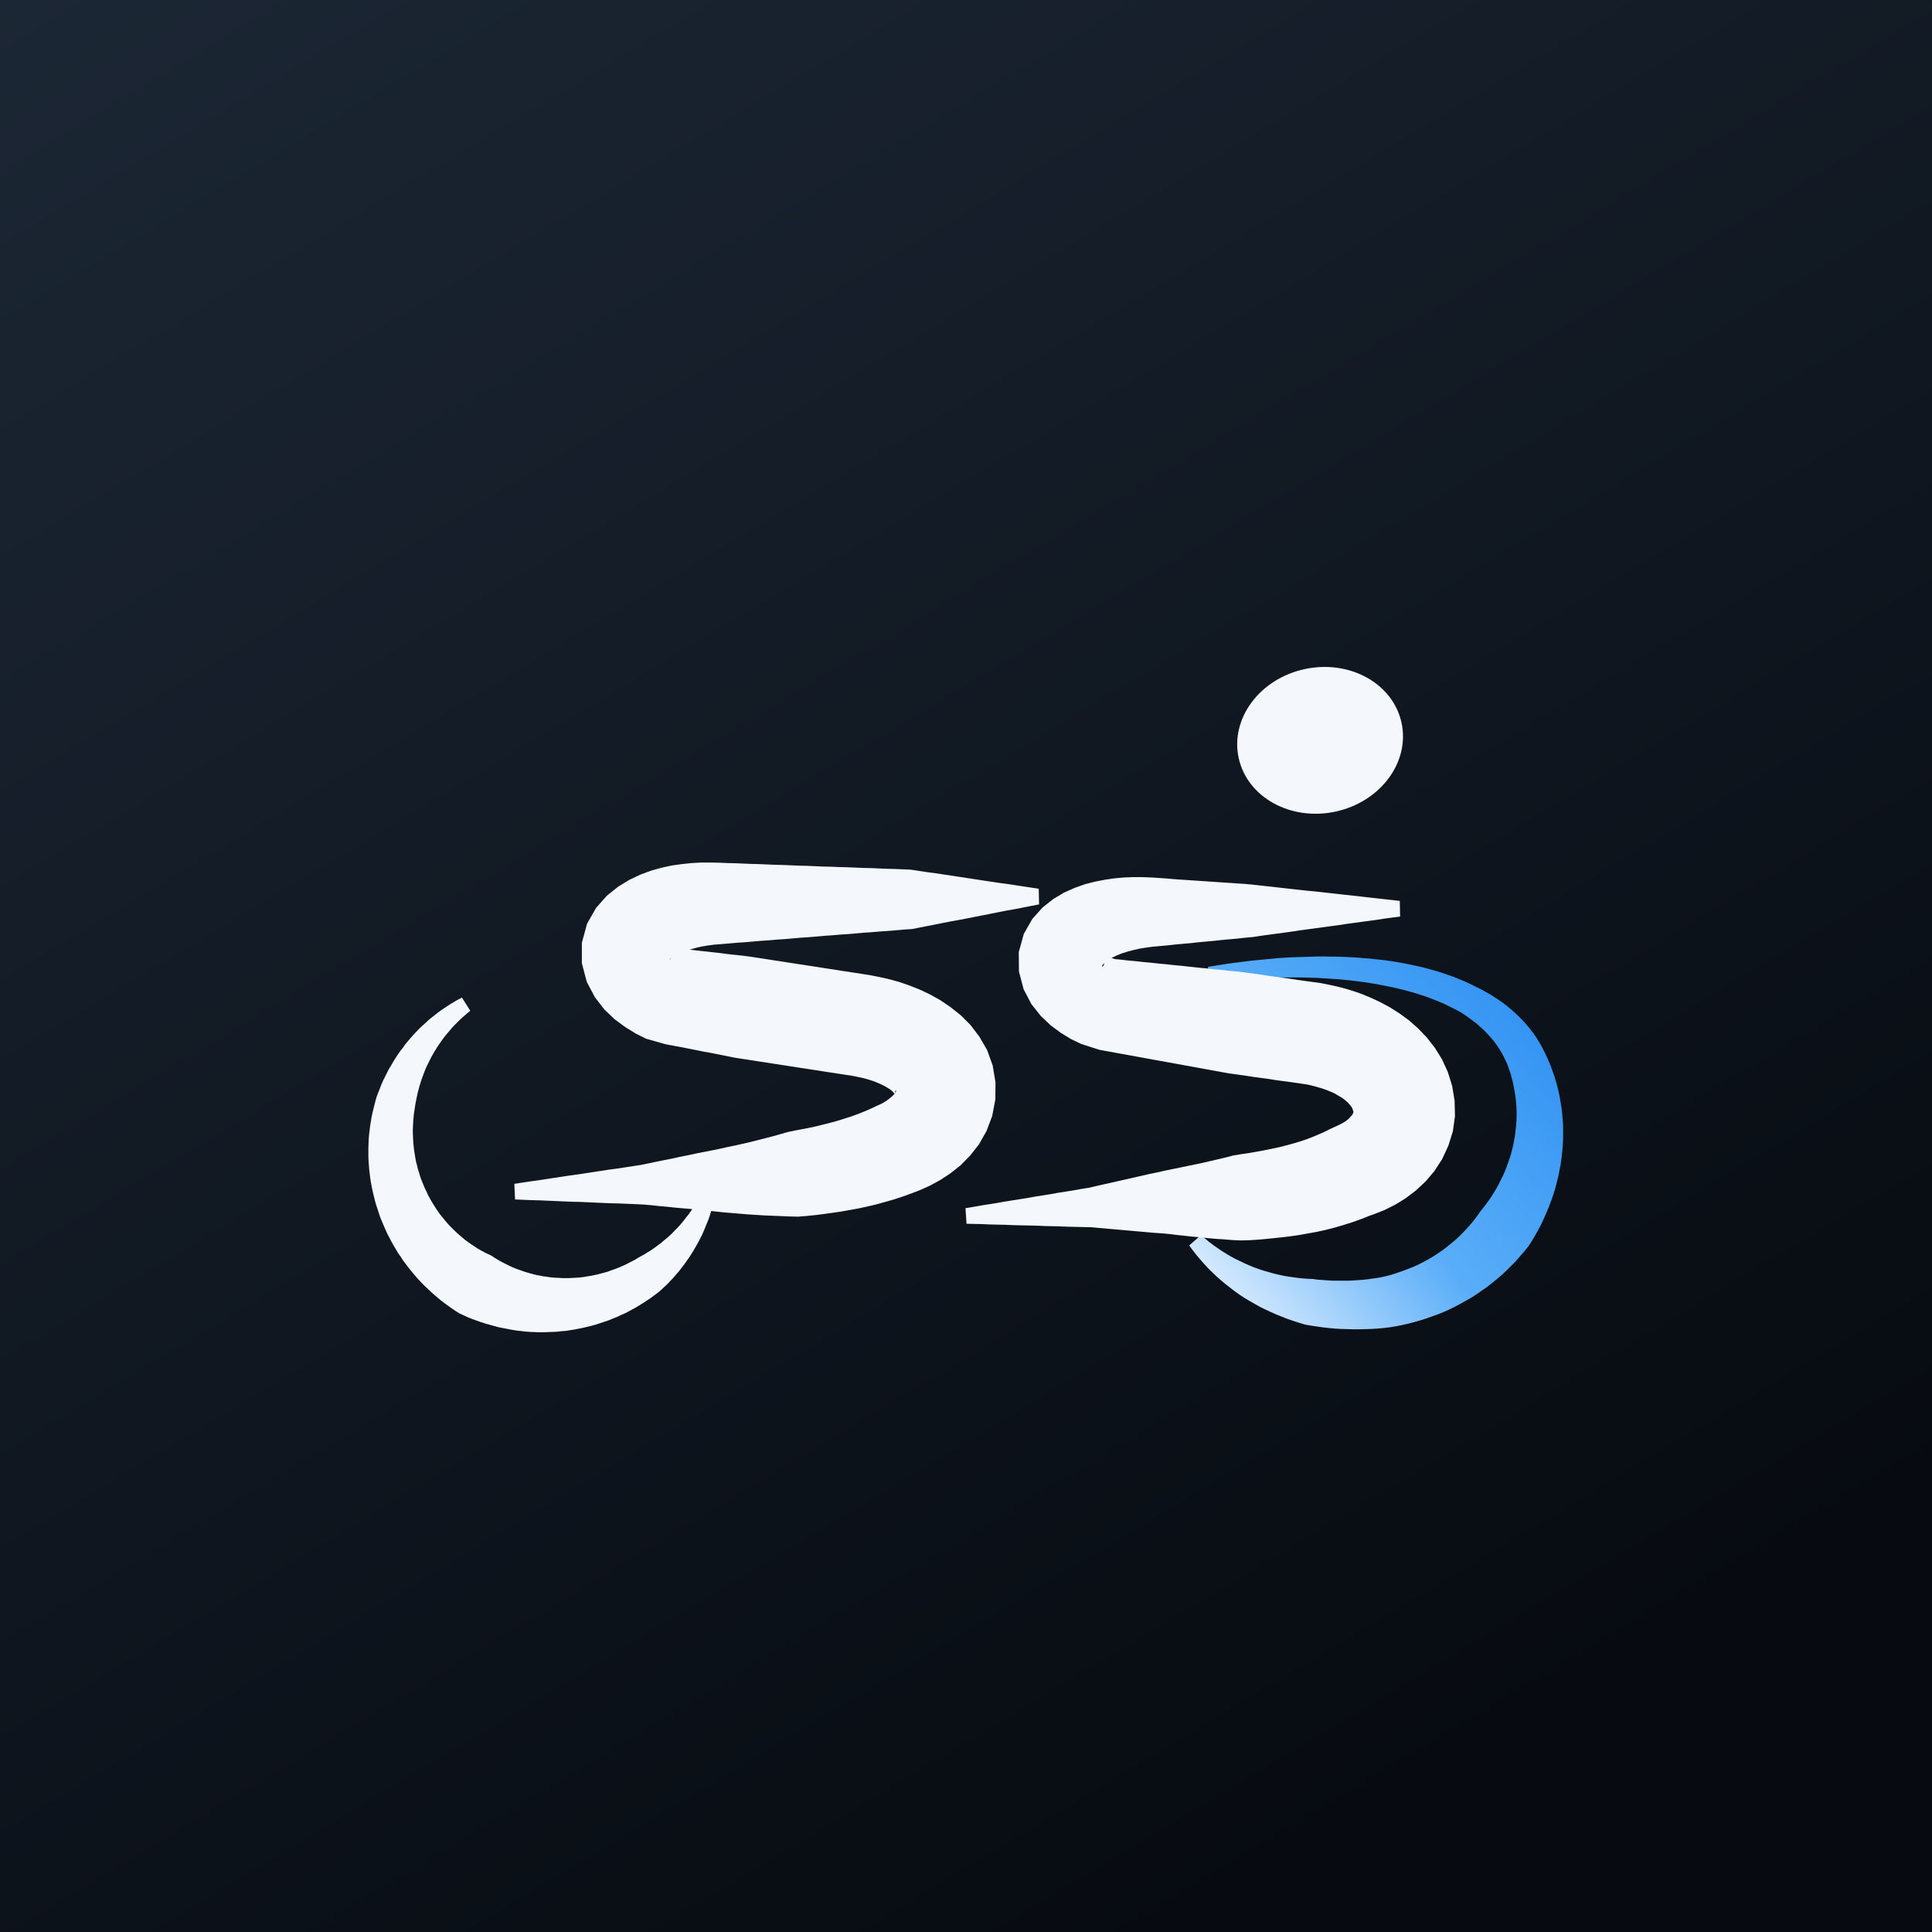
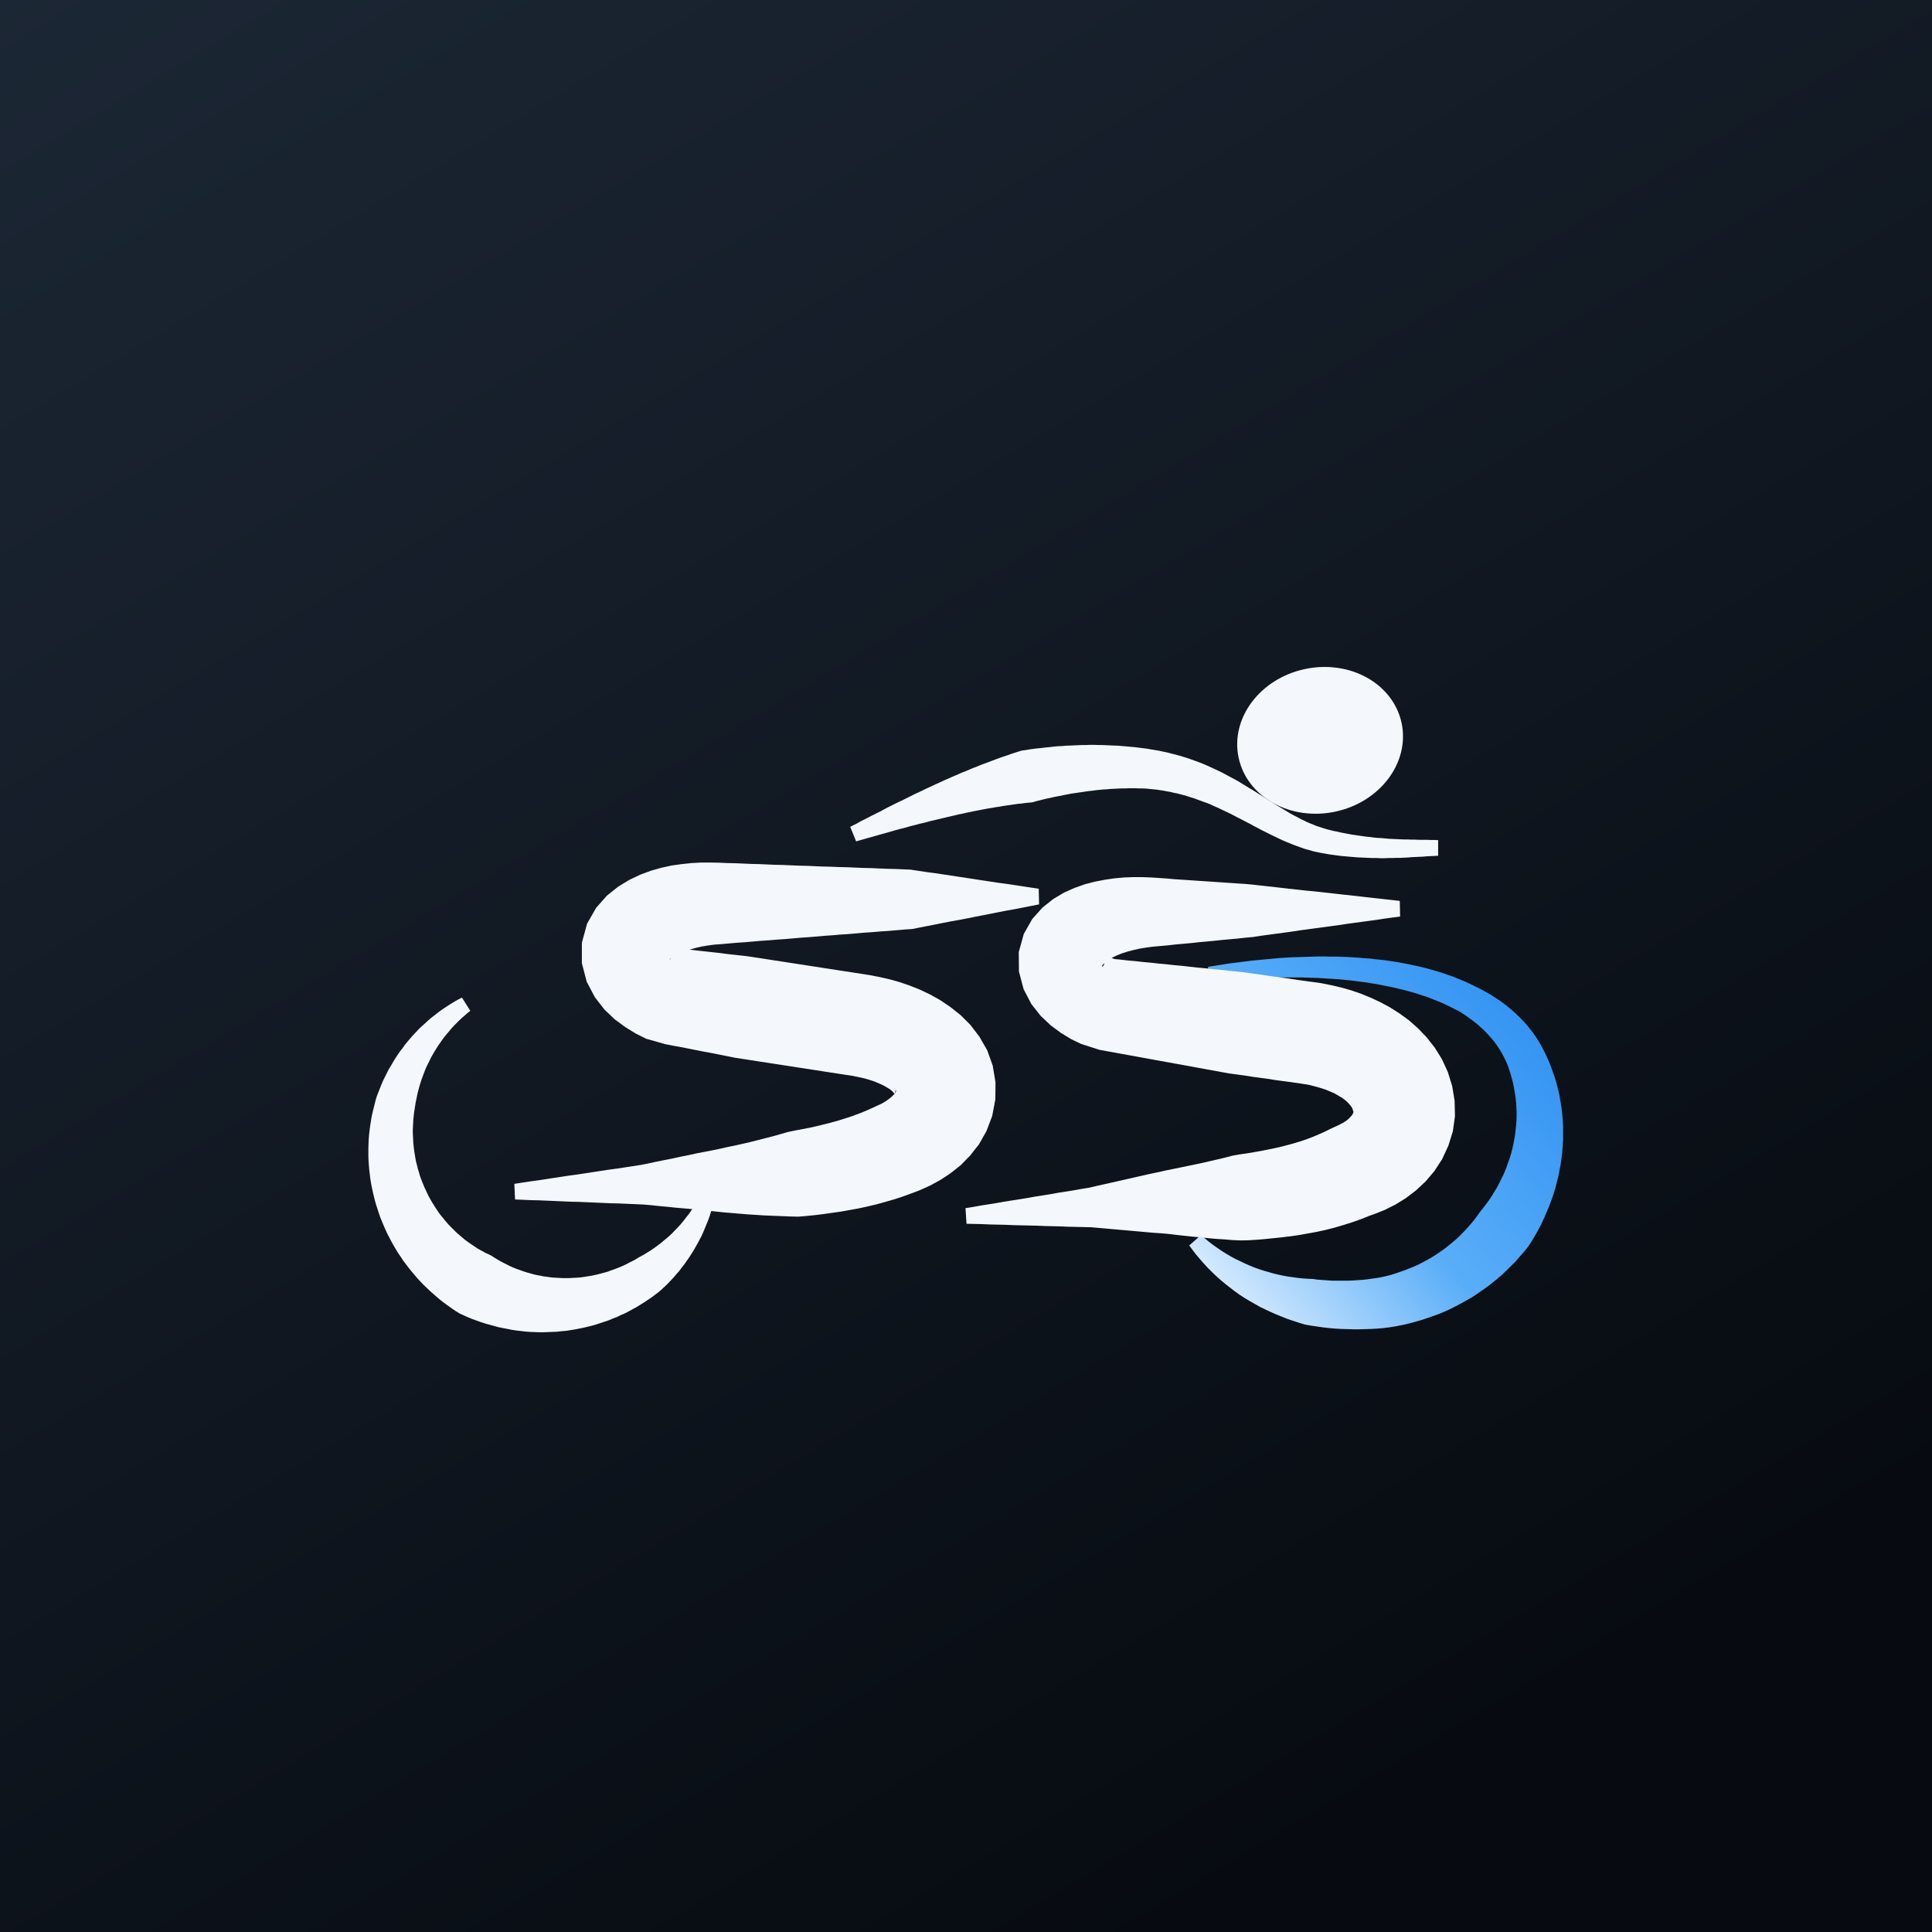
<svg xmlns="http://www.w3.org/2000/svg" viewBox="0 0 1024 1024" width="1024" height="1024">
  <defs>
    <linearGradient id="bg" x1="0" y1="0" x2="0.6" y2="1">
      <stop offset="0" stop-color="#1C2735" />
      <stop offset="1" stop-color="#070B11" />
    </linearGradient>
  </defs>
  <rect width="1024" height="1024" fill="url(#bg)" />
  <svg x="171.6" y="346.4" width="680.8" height="368.0" viewBox="430 186 740 400">
    <defs>
      <linearGradient id="fw" x1="1140" y1="380" x2="930" y2="560" gradientUnits="userSpaceOnUse">
        <stop offset="0" stop-color="#2E90F2" />
        <stop offset=".55" stop-color="#5AAEF8" />
        <stop offset="1" stop-color="#EAF4FF" />
      </linearGradient>
      <linearGradient id="sp" x1="0" y1="0" x2="1" y2="0">
        <stop offset="0" stop-color="#1E7FE8" stop-opacity="0" />
        <stop offset=".5" stop-color="#1E86F0" />
        <stop offset="1" stop-color="#2B95FA" />
      </linearGradient>
    </defs>
    <polygon points="509.6,384.2 507.5,385.3 505.5,386.4 503.5,387.6 501.5,388.9 499.5,390.2 497.6,391.5 495.7,392.9 493.8,394.4 492.0,395.8 490.1,397.4 488.4,399.0 486.6,400.6 484.9,402.2 483.2,404.0 481.6,405.7 480.0,407.5 478.4,409.4 476.9,411.2 475.5,413.2 474.0,415.1 472.6,417.1 471.3,419.1 470.0,421.2 468.8,423.3 467.5,425.4 466.4,427.6 465.3,429.8 464.2,432.0 463.2,434.3 462.3,436.6 461.4,438.9 460.5,441.2 459.8,443.6 459.2,446.0 458.6,448.4 458.0,450.9 457.5,453.3 457.1,455.8 456.7,458.2 456.4,460.7 456.1,463.2 455.9,465.7 455.8,468.2 455.7,470.8 455.7,473.3 455.7,475.8 455.8,478.3 456.0,480.9 456.2,483.4 456.5,485.9 456.8,488.4 457.2,490.9 457.7,493.5 458.2,495.9 458.8,498.4 459.4,500.9 460.1,503.4 460.9,505.8 461.7,508.3 462.5,510.7 463.5,513.1 464.5,515.5 465.5,517.8 466.6,520.2 467.8,522.5 469.0,524.8 470.2,527.0 471.6,529.3 472.9,531.5 474.4,533.6 475.8,535.8 477.4,537.9 479.0,540.0 480.6,542.0 482.3,544.0 484.0,546.0 485.8,547.9 487.6,549.8 489.5,551.6 491.4,553.4 493.4,555.2 495.4,556.9 497.4,558.6 499.5,560.2 501.7,561.8 503.8,563.3 506.0,564.8 508.3,566.2 510.7,567.3 513.1,568.4 515.6,569.4 518.1,570.3 520.6,571.2 523.1,572.0 525.6,572.7 528.2,573.4 530.7,574.1 533.3,574.6 535.9,575.1 538.4,575.6 541.0,576.0 543.6,576.3 546.2,576.6 548.8,576.8 551.4,576.9 554.0,577.0 556.6,577.0 559.2,576.9 561.8,576.8 564.3,576.7 566.9,576.4 569.5,576.2 572.0,575.8 574.6,575.4 577.1,574.9 579.6,574.4 582.1,573.8 584.6,573.2 587.0,572.5 589.4,571.7 591.8,570.9 594.2,570.1 596.6,569.1 598.9,568.2 601.2,567.1 603.5,566.1 605.8,564.9 608.0,563.7 610.2,562.5 612.3,561.2 614.4,559.9 616.5,558.5 618.6,557.1 620.6,555.6 622.6,554.1 624.5,552.5 626.3,550.8 628.1,549.1 629.8,547.3 631.5,545.5 633.1,543.6 634.7,541.8 636.2,539.8 637.7,537.9 639.1,535.9 640.5,533.9 641.8,531.9 643.1,529.8 644.3,527.7 645.5,525.6 646.6,523.5 647.7,521.4 648.7,519.2 649.6,517.0 650.5,514.8 651.4,512.6 652.2,510.4 652.9,508.2 653.6,505.9 654.2,503.7 645.8,500.3 644.8,502.2 643.6,504.0 642.5,505.7 641.3,507.5 640.1,509.2 638.8,510.8 637.5,512.5 636.2,514.1 634.9,515.6 633.5,517.1 632.0,518.6 630.6,520.1 629.1,521.5 627.6,522.8 626.0,524.1 624.5,525.4 622.9,526.6 621.3,527.8 619.6,529.0 618.0,530.1 616.3,531.1 614.6,532.2 612.9,533.1 611.1,534.1 609.5,535.1 607.8,536.0 606.0,536.9 604.3,537.8 602.6,538.6 600.8,539.4 599.0,540.1 597.2,540.8 595.4,541.4 593.6,542.1 591.8,542.6 589.9,543.1 588.1,543.6 586.2,544.0 584.4,544.4 582.5,544.7 580.7,545.0 578.8,545.3 576.9,545.5 575.1,545.6 573.2,545.7 571.3,545.8 569.5,545.8 567.6,545.8 565.7,545.7 563.9,545.6 562.0,545.5 560.2,545.3 558.4,545.0 556.6,544.8 554.7,544.4 552.9,544.1 551.2,543.7 549.4,543.2 547.6,542.7 545.9,542.2 544.2,541.6 542.5,541.0 540.8,540.4 539.1,539.7 537.5,539.0 535.9,538.2 534.3,537.4 532.7,536.6 531.1,535.7 529.6,534.8 528.1,533.9 526.6,532.9 525.0,532.1 523.4,531.4 521.8,530.5 520.3,529.7 518.7,528.8 517.2,527.8 515.7,526.8 514.2,525.8 512.8,524.8 511.3,523.7 509.9,522.5 508.6,521.4 507.2,520.2 505.9,519.0 504.6,517.7 503.3,516.4 502.0,515.1 500.8,513.7 499.6,512.3 498.5,510.9 497.3,509.5 496.2,508.0 495.2,506.5 494.2,505.0 493.2,503.4 492.2,501.8 491.3,500.2 490.4,498.6 489.6,496.9 488.8,495.2 488.0,493.5 487.3,491.8 486.6,490.1 485.9,488.3 485.3,486.5 484.8,484.7 484.2,482.9 483.8,481.1 483.3,479.3 482.9,477.4 482.6,475.5 482.3,473.7 482.0,471.8 481.8,469.9 481.6,468.0 481.5,466.1 481.4,464.2 481.3,462.2 481.3,460.3 481.4,458.4 481.5,456.5 481.6,454.5 481.8,452.6 482.0,450.7 482.3,448.8 482.6,446.8 482.9,444.9 483.3,443.0 483.7,441.0 484.1,439.1 484.6,437.2 485.1,435.3 485.7,433.4 486.3,431.5 487.0,429.6 487.7,427.7 488.4,425.9 489.2,424.0 490.1,422.2 491.0,420.4 491.9,418.6 492.9,416.8 493.9,415.1 495.0,413.3 496.1,411.6 497.3,409.9 498.5,408.2 499.7,406.6 501.0,405.0 502.4,403.4 503.7,401.8 505.1,400.3 506.6,398.8 508.1,397.3 509.6,395.9 511.2,394.5 512.8,393.1 514.4,391.8" fill="#F4F7FB" />
    <polygon points="940.6,375.5 943.8,375.1 946.9,374.8 950.0,374.4 953.1,374.2 956.3,373.9 959.4,373.6 962.5,373.4 965.6,373.2 968.7,373.1 971.9,372.9 975.0,372.8 978.1,372.7 981.2,372.6 984.4,372.6 987.5,372.6 990.6,372.6 993.7,372.6 996.8,372.7 1000.0,372.8 1003.1,372.9 1006.2,373.1 1009.3,373.3 1012.4,373.5 1015.4,373.7 1018.5,374.0 1021.6,374.3 1024.7,374.7 1027.7,375.1 1030.8,375.5 1033.8,376.0 1036.9,376.5 1039.9,377.1 1042.9,377.7 1045.9,378.3 1048.9,379.0 1051.8,379.7 1054.8,380.5 1057.7,381.3 1060.6,382.2 1063.4,383.1 1066.3,384.1 1069.1,385.2 1071.9,386.3 1074.6,387.4 1077.3,388.7 1079.9,390.0 1082.5,391.3 1085.1,392.7 1087.5,394.3 1089.9,396.0 1092.2,397.7 1094.4,399.4 1096.5,401.3 1098.6,403.2 1100.5,405.2 1102.3,407.2 1104.1,409.3 1105.7,411.5 1107.2,413.7 1108.6,416.0 1109.8,418.3 1111.0,420.7 1112.0,423.0 1112.9,425.6 1113.8,428.3 1114.5,430.9 1115.2,433.6 1115.7,436.3 1116.2,439.0 1116.6,441.7 1116.9,444.4 1117.1,447.2 1117.2,449.9 1117.2,452.6 1117.1,455.4 1116.9,458.1 1116.6,460.8 1116.3,463.5 1115.8,466.2 1115.3,468.9 1114.7,471.5 1114.0,474.2 1113.2,476.8 1112.3,479.3 1111.4,481.9 1110.4,484.4 1109.3,486.9 1108.1,489.3 1106.9,491.7 1105.6,494.1 1104.2,496.4 1102.8,498.7 1101.3,500.9 1099.7,503.1 1098.1,505.2 1096.4,507.3 1094.9,509.4 1093.3,511.6 1091.6,513.7 1089.9,515.7 1088.1,517.7 1086.3,519.6 1084.4,521.5 1082.4,523.4 1080.4,525.1 1078.3,526.8 1076.2,528.5 1074.0,530.1 1071.8,531.6 1069.5,533.1 1067.2,534.5 1064.8,535.8 1062.4,537.1 1060.0,538.3 1057.5,539.4 1055.0,540.4 1052.4,541.4 1049.8,542.3 1047.2,543.2 1044.6,544.0 1041.9,544.7 1039.2,545.3 1037.0,545.7 1034.1,546.1 1031.3,546.5 1028.4,546.8 1025.5,547.0 1022.6,547.2 1019.8,547.3 1016.9,547.3 1014.0,547.3 1011.2,547.3 1008.3,547.1 1005.5,546.9 1002.6,546.7 999.8,546.3 997.0,546.2 994.1,546.0 991.2,545.7 988.4,545.3 985.5,544.9 982.7,544.4 979.9,543.8 977.0,543.1 974.2,542.3 971.4,541.5 968.7,540.6 965.9,539.6 963.2,538.5 960.5,537.3 957.8,536.0 955.1,534.7 952.5,533.3 950.0,531.8 947.4,530.2 944.9,528.5 942.5,526.8 940.0,524.9 937.7,523.0 935.4,521.0 928.6,527.0 930.6,529.7 932.6,532.3 934.8,534.9 937.0,537.4 939.3,539.9 941.7,542.3 944.1,544.6 946.7,546.9 949.3,549.1 952.0,551.2 954.7,553.3 957.5,555.3 960.4,557.2 963.4,559.0 966.4,560.7 969.4,562.4 972.5,563.9 975.7,565.4 978.9,566.8 982.1,568.1 985.4,569.4 988.7,570.5 992.1,571.6 995.4,572.6 998.9,573.2 1002.3,573.7 1005.8,574.2 1009.3,574.6 1012.7,574.9 1016.2,575.1 1019.7,575.2 1023.1,575.3 1026.6,575.3 1030.1,575.2 1033.5,575.1 1036.9,574.9 1040.4,574.6 1044.4,574.1 1048.0,573.5 1051.5,572.8 1055.0,572.0 1058.4,571.1 1061.9,570.1 1065.3,569.0 1068.7,567.8 1072.1,566.6 1075.5,565.2 1078.8,563.7 1082.0,562.1 1085.2,560.4 1088.4,558.6 1091.6,556.8 1094.6,554.8 1097.6,552.7 1100.6,550.6 1103.5,548.3 1106.3,546.0 1109.1,543.6 1111.7,541.1 1114.3,538.5 1116.9,535.9 1119.3,533.1 1121.7,530.4 1124.0,527.5 1126.0,524.4 1127.9,521.2 1129.7,518.0 1131.4,514.8 1132.9,511.5 1134.4,508.1 1135.8,504.8 1137.1,501.3 1138.3,497.9 1139.4,494.4 1140.3,490.9 1141.2,487.4 1141.9,483.8 1142.6,480.2 1143.1,476.6 1143.5,473.0 1143.8,469.4 1144.0,465.8 1144.0,462.2 1144.0,458.6 1143.8,454.9 1143.5,451.3 1143.1,447.8 1142.5,444.2 1141.9,440.6 1141.1,437.1 1140.2,433.6 1139.2,430.2 1138.0,426.8 1136.8,423.4 1135.4,420.1 1133.9,416.8 1132.3,413.6 1130.5,410.3 1128.5,407.1 1126.4,404.1 1124.1,401.2 1121.7,398.4 1119.2,395.8 1116.6,393.3 1113.9,390.9 1111.1,388.6 1108.3,386.5 1105.3,384.5 1102.4,382.6 1099.4,380.9 1096.3,379.2 1093.2,377.7 1090.2,376.2 1087.1,374.8 1083.9,373.5 1080.8,372.2 1077.6,371.1 1074.4,370.0 1071.2,369.0 1068.0,368.1 1064.8,367.2 1061.6,366.4 1058.4,365.7 1055.1,365.0 1051.9,364.4 1048.7,363.8 1045.4,363.3 1042.2,362.8 1038.9,362.4 1035.7,362.1 1032.5,361.7 1029.2,361.5 1026.0,361.2 1022.7,361.0 1019.5,360.8 1016.2,360.7 1013.0,360.6 1009.8,360.6 1006.5,360.5 1003.3,360.5 1000.1,360.6 996.8,360.7 993.6,360.8 990.4,360.9 987.2,361.0 984.0,361.2 980.7,361.4 977.5,361.7 974.3,362.0 971.1,362.3 967.9,362.6 964.7,362.9 961.6,363.3 958.4,363.7 955.2,364.1 952.0,364.5 948.8,365.0 945.7,365.5 942.5,366.0 939.4,366.5" fill="url(#fw)" />
    <polygon points="841.9,321.5 837.3,320.8 832.7,320.1 828.1,319.4 823.5,318.7 818.9,318.1 814.3,317.4 809.7,316.7 805.1,316.0 800.5,315.3 795.9,314.6 791.3,313.9 786.6,313.2 782.0,312.5 777.4,311.9 772.8,311.2 768.2,310.5 763.6,310.3 759.0,310.1 754.4,310.0 749.9,309.8 745.3,309.6 740.7,309.5 736.1,309.3 731.5,309.1 726.9,309.0 722.3,308.8 717.7,308.7 713.1,308.5 708.5,308.3 703.9,308.2 699.3,308.0 694.7,307.8 690.1,307.7 685.5,307.5 680.9,307.3 676.4,307.2 671.8,307.0 667.2,306.8 662.6,306.7 658.0,306.5 652.9,306.4 647.4,306.4 641.9,306.7 636.2,307.3 630.4,308.1 624.5,309.4 618.5,311.1 612.3,313.4 606.0,316.4 599.6,320.3 593.1,325.5 586.9,332.5 581.7,341.6 578.7,352.6 578.7,364.4 581.5,375.1 586.2,384.0 591.7,391.1 597.6,396.7 603.7,401.2 609.7,404.9 615.7,407.9 626.6,411.0 631.2,411.9 635.7,412.7 640.2,413.6 644.7,414.5 649.2,415.4 653.7,416.2 658.2,417.1 662.7,418.0 667.2,418.9 671.8,419.6 676.3,420.3 680.8,421.0 685.4,421.7 689.9,422.4 694.4,423.1 699.0,423.8 703.5,424.5 708.0,425.2 712.6,425.9 717.1,426.6 721.6,427.3 726.2,428.0 730.7,428.7 734.7,429.3 738.1,430.0 741.3,430.7 744.4,431.6 747.4,432.6 750.0,433.7 752.4,434.8 754.5,436.0 756.3,437.1 757.6,438.2 758.4,439.1 758.9,439.6 759.0,439.8 759.0,439.4 759.1,438.8 759.3,438.1 759.5,437.6 759.7,437.6 759.7,438.1 759.3,438.9 758.5,440.0 757.2,441.3 755.6,442.6 753.6,444.0 751.4,445.3 748.1,446.8 744.0,448.7 740.7,450.1 737.1,451.5 733.5,452.8 729.7,454.0 725.9,455.2 721.9,456.3 717.9,457.3 713.9,458.3 709.8,459.2 705.6,460.0 701.4,460.8 697.1,461.7 693.0,462.9 688.7,464.1 684.4,465.2 680.1,466.3 675.8,467.4 671.4,468.4 667.0,469.4 662.6,470.3 658.2,471.3 653.8,472.2 649.2,473.1 644.5,474.0 640.0,475.0 635.4,475.9 630.9,476.9 626.3,477.8 621.8,478.7 617.2,479.7 612.7,480.6 608.1,481.3 603.6,482.0 599.0,482.7 594.5,483.3 589.9,484.0 585.3,484.7 580.8,485.4 576.2,486.1 571.7,486.7 567.1,487.4 562.5,488.1 558.0,488.8 553.4,489.5 548.9,490.1 544.3,490.8 539.8,491.5 540.2,500.5 544.9,500.7 549.5,500.9 554.1,501.0 558.7,501.2 563.3,501.4 567.9,501.6 572.5,501.8 577.1,501.9 581.7,502.1 586.3,502.3 590.9,502.5 595.5,502.7 600.1,502.8 604.7,503.0 609.3,503.2 613.9,503.4 618.6,503.8 623.2,504.3 627.8,504.7 632.4,505.2 637.0,505.6 641.7,506.0 646.3,506.5 650.8,506.9 655.4,507.4 660.1,507.9 664.8,508.3 669.6,508.7 674.4,509.1 679.2,509.4 683.9,509.7 688.8,509.9 693.7,510.1 698.5,510.3 703.4,510.4 708.3,510.0 713.2,509.5 718.0,508.9 723.0,508.2 727.9,507.5 732.9,506.6 737.9,505.7 743.0,504.6 748.1,503.4 753.2,502.0 758.4,500.5 763.6,498.8 768.0,497.2 773.3,495.2 779.3,492.5 785.2,489.3 791.1,485.4 796.9,480.8 802.4,475.2 807.5,468.7 811.8,461.1 815.1,452.4 816.9,442.9 817.0,433.1 815.4,423.4 812.2,414.5 807.7,406.7 802.6,400.0 797.0,394.4 791.1,389.7 785.2,385.7 779.3,382.4 773.4,379.6 767.6,377.3 761.8,375.3 756.1,373.7 750.4,372.4 744.8,371.3 739.7,370.5 735.2,369.8 730.6,369.1 726.1,368.4 721.6,367.7 717.0,367.0 712.5,366.3 708.0,365.6 703.4,364.9 698.9,364.2 694.4,363.5 689.8,362.8 685.3,362.1 680.8,361.4 676.2,360.7 671.7,360.1 667.1,359.6 662.5,359.1 658.0,358.5 653.4,358.0 648.8,357.5 644.3,357.0 639.7,356.4 635.2,355.9 637.3,356.9 634.9,356.0 633.0,355.1 631.6,354.3 630.7,353.7 630.4,353.7 630.7,354.6 631.0,356.5 630.9,359.1 630.2,361.3 629.4,362.3 629.2,362.4 629.7,361.7 631.0,360.7 632.9,359.5 635.2,358.4 637.9,357.4 641.0,356.5 644.2,355.6 647.6,354.8 651.2,354.2 654.9,353.7 659.0,353.4 663.6,353.0 668.1,352.6 672.7,352.3 677.3,351.9 681.9,351.5 686.5,351.2 691.1,350.8 695.6,350.5 700.2,350.1 704.8,349.7 709.4,349.4 714.0,349.0 718.6,348.6 723.1,348.3 727.7,347.9 732.3,347.6 736.9,347.2 741.5,346.8 746.0,346.5 750.6,346.1 755.2,345.8 759.8,345.4 764.4,345.0 769.0,344.7 773.5,343.8 778.1,342.9 782.7,342.0 787.2,341.1 791.8,340.2 796.4,339.4 801.0,338.5 805.5,337.6 810.1,336.7 814.7,335.8 819.2,334.9 823.8,334.0 828.4,333.2 833.0,332.3 837.5,331.4 842.1,330.5" fill="#F4F7FB" />
    <polygon points="1049.9,328.5 1045.5,328.0 1041.0,327.5 1036.5,327.0 1032.0,326.5 1027.6,326.0 1023.1,325.5 1018.6,325.0 1014.1,324.5 1009.7,324.0 1005.2,323.5 1000.7,323.0 996.3,322.6 991.8,322.1 987.3,321.6 982.8,321.1 978.4,320.6 973.9,320.1 969.4,319.6 964.9,319.1 960.5,318.7 956.0,318.4 951.5,318.1 947.0,317.8 942.6,317.5 938.1,317.2 933.6,316.9 929.2,316.6 924.7,316.3 920.2,316.0 915.8,315.6 911.3,315.3 906.8,315.0 901.5,314.8 896.3,314.8 891.0,315.0 885.5,315.5 880.0,316.3 874.3,317.4 868.5,318.9 862.6,321.0 856.5,323.7 850.3,327.4 844.1,332.3 838.2,338.9 833.3,347.5 830.4,358.0 830.5,369.2 833.2,379.4 837.7,388.0 843.1,394.8 848.8,400.2 854.6,404.5 860.5,408.1 866.3,410.9 876.9,414.3 881.3,415.1 885.7,415.9 890.1,416.7 894.5,417.5 898.9,418.3 903.3,419.1 907.7,419.9 912.1,420.7 916.5,421.5 920.9,422.3 925.3,423.1 929.7,423.9 934.1,424.7 938.4,425.5 942.8,426.3 947.2,427.1 951.6,427.9 956.1,428.5 960.5,429.1 964.9,429.8 969.3,430.4 973.8,431.0 978.2,431.7 982.6,432.3 987.0,432.9 991.4,433.5 995.3,434.1 998.1,434.6 1001.2,435.4 1004.3,436.3 1007.1,437.2 1009.8,438.3 1012.3,439.4 1014.5,440.7 1016.6,441.9 1018.3,443.2 1019.8,444.5 1020.9,445.7 1021.8,446.8 1022.4,447.7 1022.7,448.4 1022.9,448.9 1022.9,449.2 1022.9,449.4 1023.0,449.5 1023.2,449.7 1023.2,450.2 1023.0,450.8 1022.5,451.8 1021.6,452.8 1020.5,454.0 1019.0,455.2 1017.1,456.4 1015.0,457.5 1009.6,460.0 1006.4,461.6 1003.2,463.0 999.9,464.4 996.5,465.7 993.0,466.9 989.4,468.0 985.8,469.0 982.0,470.0 978.1,470.9 974.2,471.7 970.2,472.5 966.2,473.2 962.1,473.9 957.9,474.5 953.8,475.2 949.6,476.3 945.4,477.3 941.1,478.3 936.8,479.3 932.6,480.2 928.2,481.1 923.9,482.0 919.5,482.9 914.6,483.9 910.2,484.9 905.8,485.8 901.4,486.8 897.0,487.8 892.6,488.8 888.2,489.8 883.8,490.8 879.3,491.8 874.9,492.8 870.5,493.8 866.1,494.5 861.7,495.3 857.2,496.0 852.8,496.7 848.4,497.5 844.0,498.2 839.5,498.9 835.1,499.7 830.7,500.4 826.3,501.1 821.8,501.8 817.4,502.6 813.0,503.3 808.5,504.0 804.1,504.8 799.7,505.5 800.3,514.5 804.8,514.6 809.3,514.7 813.8,514.9 818.2,515.0 822.7,515.1 827.2,515.3 831.7,515.4 836.2,515.5 840.7,515.6 845.2,515.8 849.6,515.9 854.1,516.0 858.6,516.2 863.1,516.3 867.6,516.4 872.1,516.5 876.6,516.9 881.1,517.3 885.6,517.7 890.1,518.1 894.6,518.5 899.1,518.9 903.6,519.3 908.1,519.7 912.6,520.0 917.1,520.4 921.1,520.9 925.7,521.4 930.3,521.9 934.9,522.3 939.5,522.8 944.1,523.2 948.8,523.5 953.5,523.9 958.2,524.1 962.9,524.0 967.7,523.7 972.4,523.3 977.3,522.8 982.1,522.3 987.0,521.7 991.9,521.0 996.9,520.1 1001.9,519.2 1007.0,518.1 1012.1,516.8 1017.2,515.3 1022.3,513.7 1027.4,511.9 1032.4,509.9 1035.3,508.9 1041.3,506.5 1047.3,503.5 1053.3,499.8 1059.1,495.4 1064.7,490.2 1069.8,484.2 1074.3,477.3 1077.9,469.5 1080.5,461.2 1081.7,452.5 1081.5,443.7 1080.1,435.2 1077.6,427.1 1074.2,419.7 1070.1,413.1 1065.4,407.1 1060.4,401.9 1055.2,397.3 1049.7,393.3 1044.2,389.8 1038.6,386.8 1033.0,384.2 1027.4,381.9 1021.8,380.0 1016.2,378.4 1010.6,377.1 1004.7,375.9 999.7,375.2 995.3,374.6 990.9,374.0 986.4,373.3 982.0,372.7 977.6,372.1 973.2,371.5 968.7,370.8 964.3,370.2 959.9,369.6 955.5,369.1 951.0,368.7 946.6,368.2 942.1,367.8 937.7,367.3 933.2,366.9 928.8,366.4 924.3,365.9 919.9,365.5 915.4,365.0 911.0,364.6 906.5,364.1 902.1,363.7 897.6,363.2 893.2,362.8 888.8,362.3 884.3,361.9 886.5,362.3 884.2,361.5 882.2,360.6 880.8,359.8 879.9,359.2 879.6,359.1 879.8,359.9 880.1,361.6 879.9,363.8 879.3,365.7 878.5,366.4 878.3,366.1 878.9,365.2 880.1,363.9 881.9,362.5 884.2,361.2 886.9,359.9 889.9,358.7 893.1,357.7 896.5,356.8 900.0,356.0 903.7,355.4 907.4,354.9 911.8,354.5 916.3,354.1 920.7,353.6 925.2,353.2 929.7,352.8 934.1,352.3 938.6,351.9 943.0,351.5 947.5,351.0 952.0,350.6 956.4,350.2 960.9,349.7 965.4,349.3 969.8,348.6 974.3,348.0 978.7,347.4 983.2,346.8 987.6,346.2 992.1,345.5 996.6,344.9 1001.0,344.3 1005.5,343.7 1009.9,343.1 1014.4,342.5 1018.9,341.8 1023.3,341.2 1027.8,340.6 1032.2,340.0 1036.7,339.4 1041.1,338.7 1045.6,338.1 1050.1,337.5" fill="#F4F7FB" />
+     <polygon points="736.7,294.2 738.8,293.6 740.9,293.0 743.0,292.4 745.2,291.8 747.3,291.2 749.4,290.6 751.5,290.0 753.7,289.4 755.8,288.8 757.9,288.2 760.0,287.6 762.2,287.0 764.3,286.5 766.4,285.9 768.5,285.3 770.6,284.8 772.8,284.2 774.9,283.7 777.0,283.2 779.1,282.6 781.3,282.1 783.4,281.6 785.5,281.1 787.6,280.6 789.7,280.1 791.9,279.6 794.0,279.1 796.1,278.6 798.2,278.2 800.3,277.7 802.4,277.3 804.6,276.8 806.7,276.4 808.8,276.0 810.9,275.6 813.0,275.2 815.1,274.9 817.2,274.5 819.3,274.2 821.5,273.8 823.6,273.5 825.7,273.2 827.8,272.9 829.9,272.6 832.0,272.4 834.1,272.1 836.2,271.9 838.3,271.7 840.3,271.1 842.3,270.6 844.3,270.1 846.3,269.6 848.4,269.2 850.4,268.7 852.5,268.3 854.5,267.9 856.5,267.5 858.6,267.1 860.6,266.7 862.7,266.4 864.7,266.1 866.8,265.8 868.8,265.5 870.9,265.2 872.9,265.0 875.0,264.7 877.1,264.5 879.1,264.3 881.2,264.2 883.3,264.0 885.4,263.9 887.4,263.8 889.5,263.7 891.6,263.7 893.7,263.6 895.7,263.6 897.8,263.6 899.8,263.7 901.8,263.7 903.8,263.8 905.8,264.0 907.8,264.2 909.8,264.4 911.8,264.7 913.8,265.0 915.8,265.4 917.7,265.7 919.7,266.2 921.7,266.6 923.6,267.1 925.6,267.6 927.5,268.2 929.4,268.8 931.4,269.4 933.3,270.1 935.2,270.8 937.1,271.5 939.1,272.2 941.0,273.0 942.9,273.9 944.8,274.7 946.7,275.6 948.6,276.5 950.5,277.4 952.4,278.3 954.3,279.3 956.2,280.3 958.2,281.3 960.1,282.3 962.0,283.3 964.0,284.3 965.9,285.4 967.9,286.4 969.9,287.5 971.9,288.5 973.9,289.5 975.9,290.5 978.0,291.5 980.1,292.5 982.2,293.5 984.3,294.4 986.5,295.3 988.7,296.2 990.9,297.0 993.1,297.8 995.4,298.6 997.7,299.2 1000.0,299.9 1002.3,300.4 1004.8,300.9 1007.1,301.3 1009.3,301.7 1011.6,302.0 1013.8,302.3 1016.1,302.6 1018.4,302.8 1020.6,303.0 1022.9,303.2 1025.2,303.4 1027.4,303.5 1029.7,303.6 1032.0,303.7 1034.2,303.8 1036.5,303.8 1038.7,303.9 1041.0,303.9 1043.3,303.8 1045.5,303.8 1047.8,303.7 1050.0,303.7 1052.2,303.6 1054.5,303.5 1056.7,303.3 1058.9,303.2 1061.1,303.1 1063.3,303.0 1065.5,302.8 1067.7,302.7 1069.8,302.6 1072.0,302.5 1072.0,293.5 1069.8,293.4 1067.5,293.4 1065.3,293.3 1063.1,293.3 1060.9,293.3 1058.7,293.2 1056.5,293.2 1054.3,293.1 1052.2,293.1 1050.0,293.0 1047.8,292.9 1045.7,292.8 1043.5,292.7 1041.4,292.5 1039.2,292.3 1037.1,292.2 1035.0,292.0 1032.8,291.7 1030.7,291.5 1028.6,291.2 1026.5,290.9 1024.4,290.6 1022.3,290.3 1020.2,289.9 1018.1,289.5 1016.0,289.1 1013.9,288.6 1011.8,288.2 1009.8,287.7 1007.8,287.2 1005.9,286.6 1004.0,286.0 1002.1,285.4 1000.2,284.6 998.4,283.9 996.5,283.1 994.7,282.2 992.8,281.3 991.0,280.3 989.2,279.4 987.3,278.4 985.5,277.3 983.7,276.2 981.9,275.1 980.0,274.0 978.2,272.9 976.4,271.7 974.5,270.6 972.7,269.4 970.8,268.2 968.9,267.0 967.0,265.8 965.1,264.6 963.2,263.5 961.3,262.3 959.3,261.1 957.4,259.9 955.4,258.8 953.4,257.7 951.3,256.6 949.3,255.5 947.2,254.4 945.1,253.4 943.0,252.4 940.8,251.4 938.6,250.4 936.5,249.5 934.2,248.6 932.0,247.8 929.8,247.0 927.5,246.2 925.2,245.5 922.9,244.8 920.6,244.2 918.3,243.6 916.0,243.0 913.6,242.5 911.3,242.0 908.9,241.6 906.5,241.2 904.2,240.8 901.8,240.5 899.4,240.2 897.1,239.9 894.7,239.7 892.4,239.5 890.1,239.3 887.8,239.1 885.4,239.0 883.1,238.9 880.8,238.8 878.5,238.7 876.1,238.7 873.8,238.6 871.5,238.6 869.1,238.7 866.8,238.7 864.5,238.8 862.1,238.9 859.8,239.0 857.5,239.1 855.1,239.3 852.8,239.4 850.5,239.6 848.2,239.9 845.9,240.1 843.6,240.4 841.3,240.6 838.9,240.9 836.7,241.2 834.4,241.6 832.1,241.9 829.8,242.6 827.6,243.3 825.5,244.0 823.3,244.8 821.1,245.5 818.9,246.3 816.7,247.1 814.6,247.9 812.5,248.7 810.3,249.5 808.2,250.3 806.1,251.2 803.9,252.0 801.8,252.9 799.7,253.8 797.6,254.6 795.6,255.5 793.5,256.4 791.4,257.3 789.4,258.2 787.3,259.1 785.2,260.1 783.2,261.0 781.2,261.9 779.1,262.9 777.1,263.8 775.1,264.8 773.0,265.8 771.0,266.7 769.0,267.7 767.0,268.7 765.0,269.7 763.0,270.7 761.0,271.6 759.0,272.6 757.0,273.6 755.0,274.6 753.1,275.6 751.1,276.7 749.1,277.7 747.1,278.7 745.1,279.7 743.2,280.7 741.2,281.7 739.2,282.7 737.3,283.8 735.3,284.8 733.3,285.8" fill="#F4F7FB" />
    <ellipse cx="1004" cy="236" rx="48" ry="42" transform="rotate(-12 1004 236)" fill="#F4F7FB" />
  </svg>
</svg>
